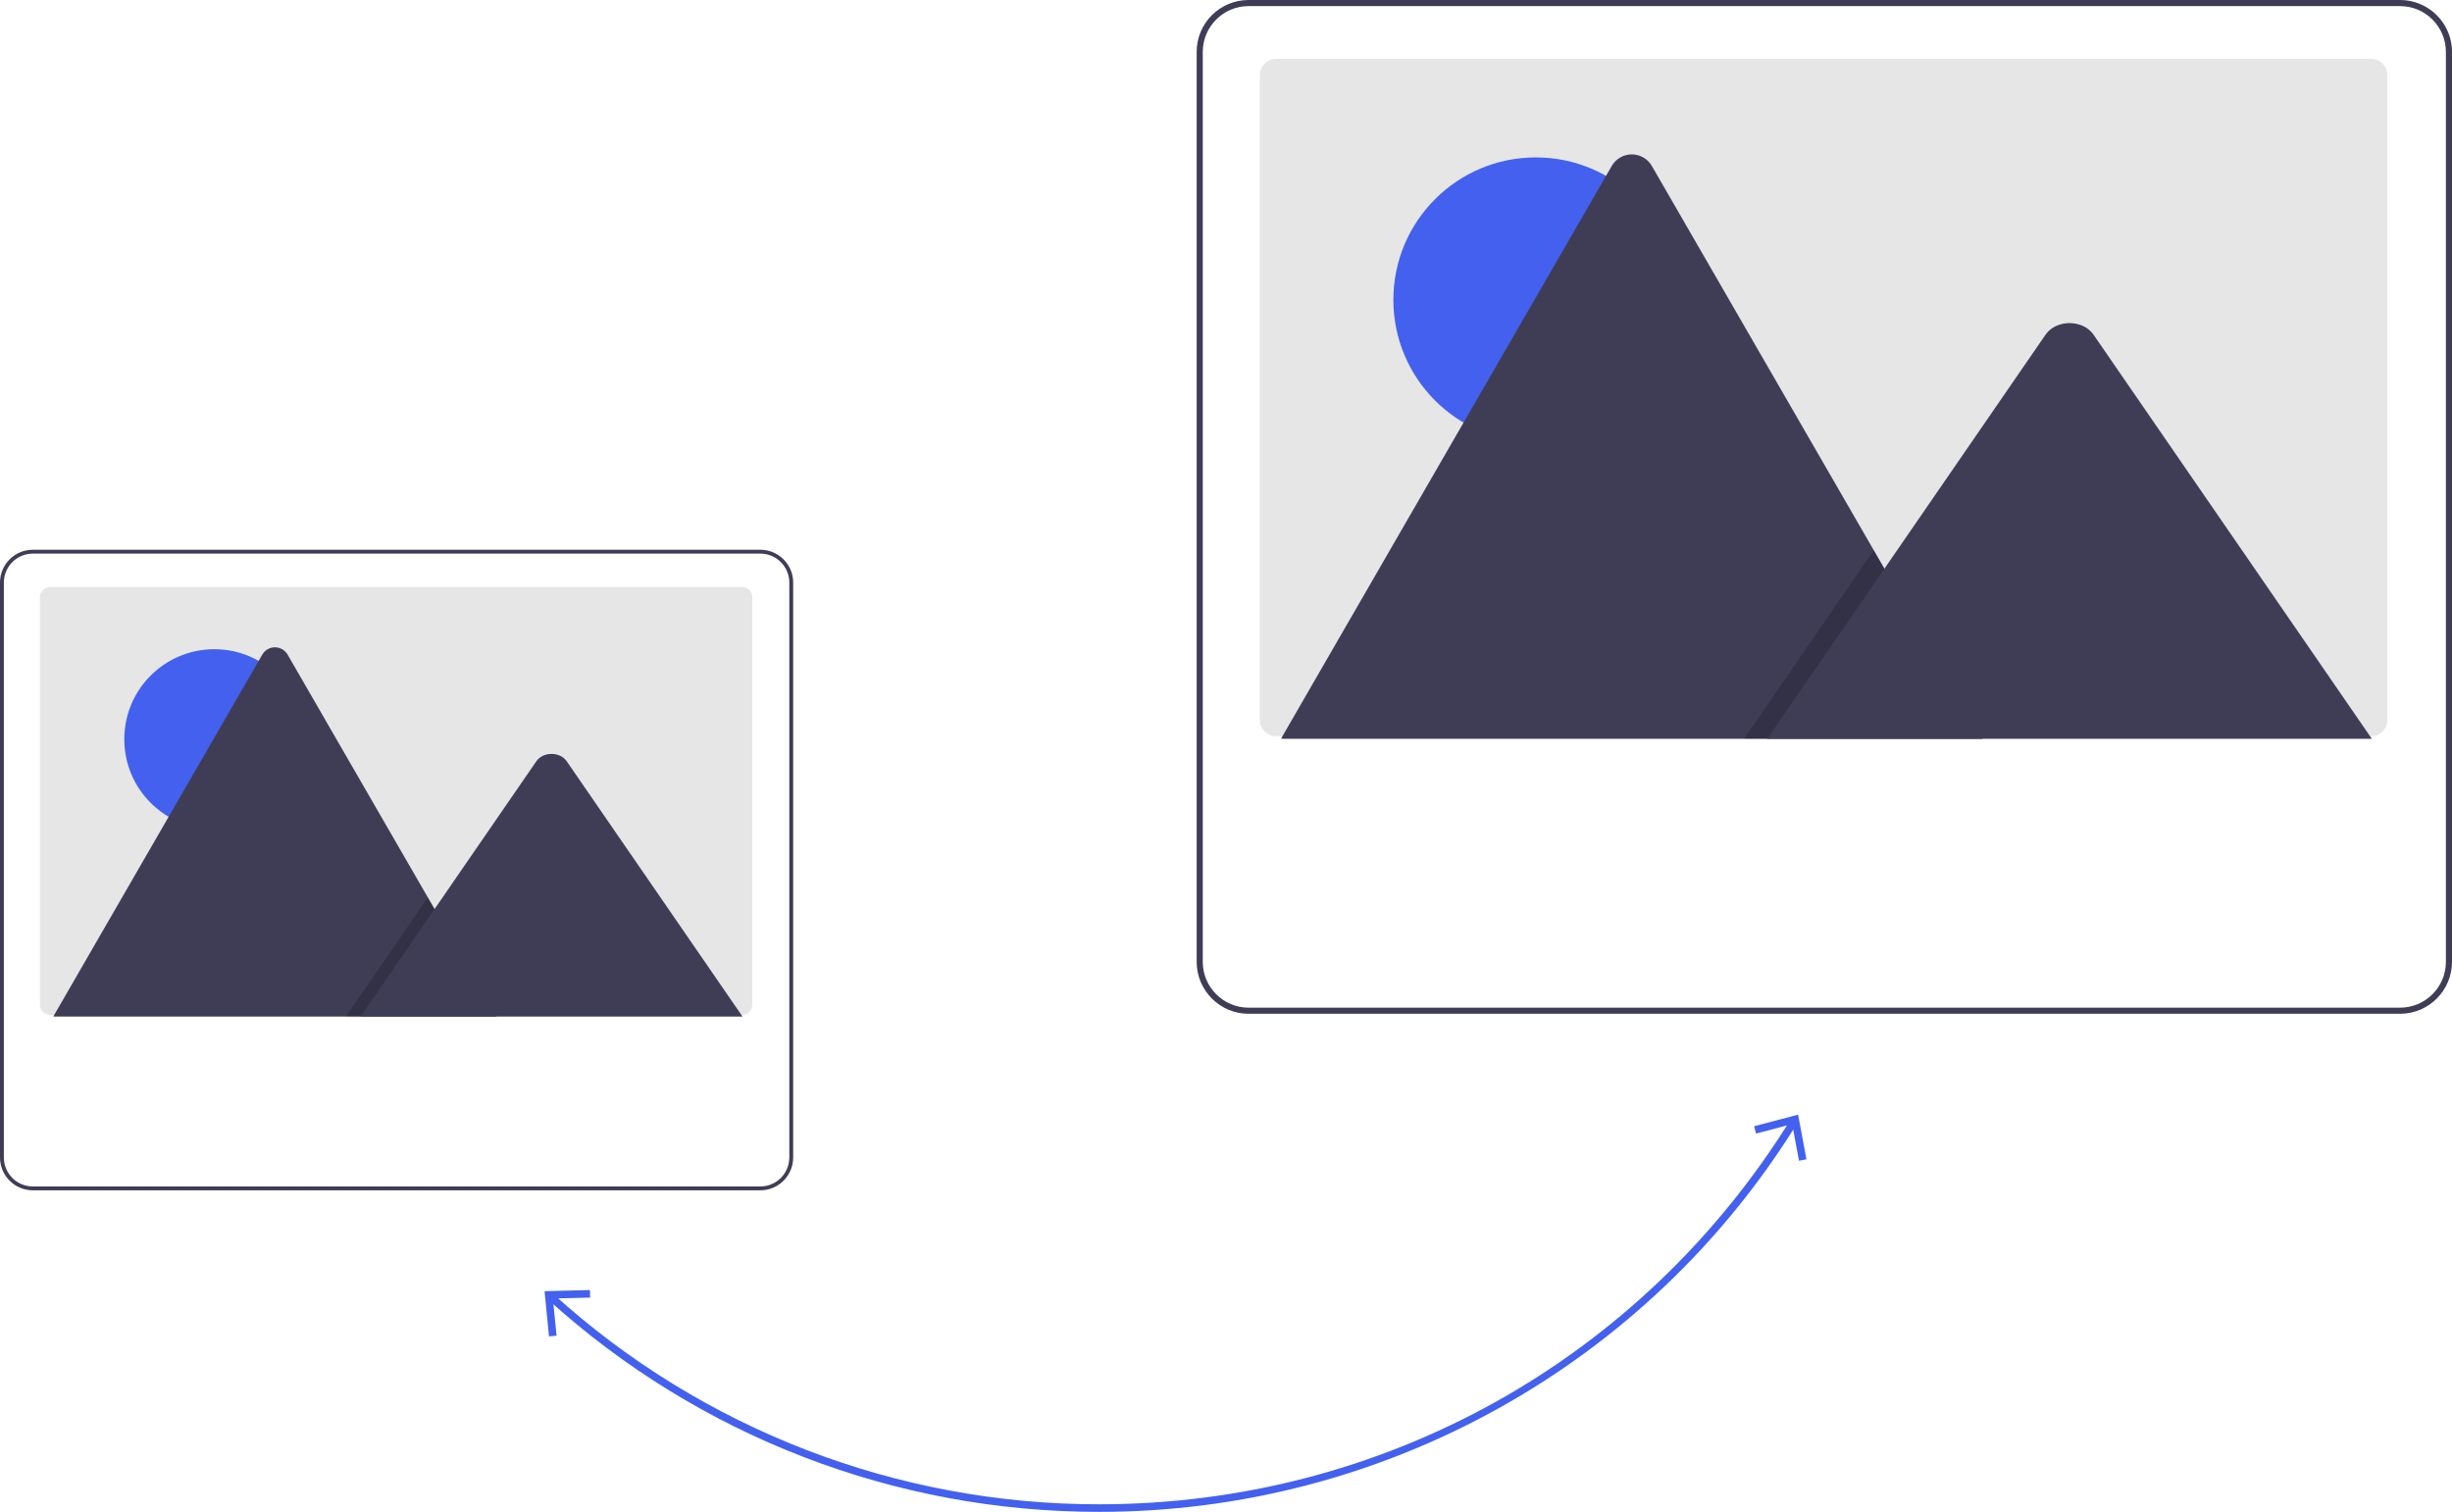
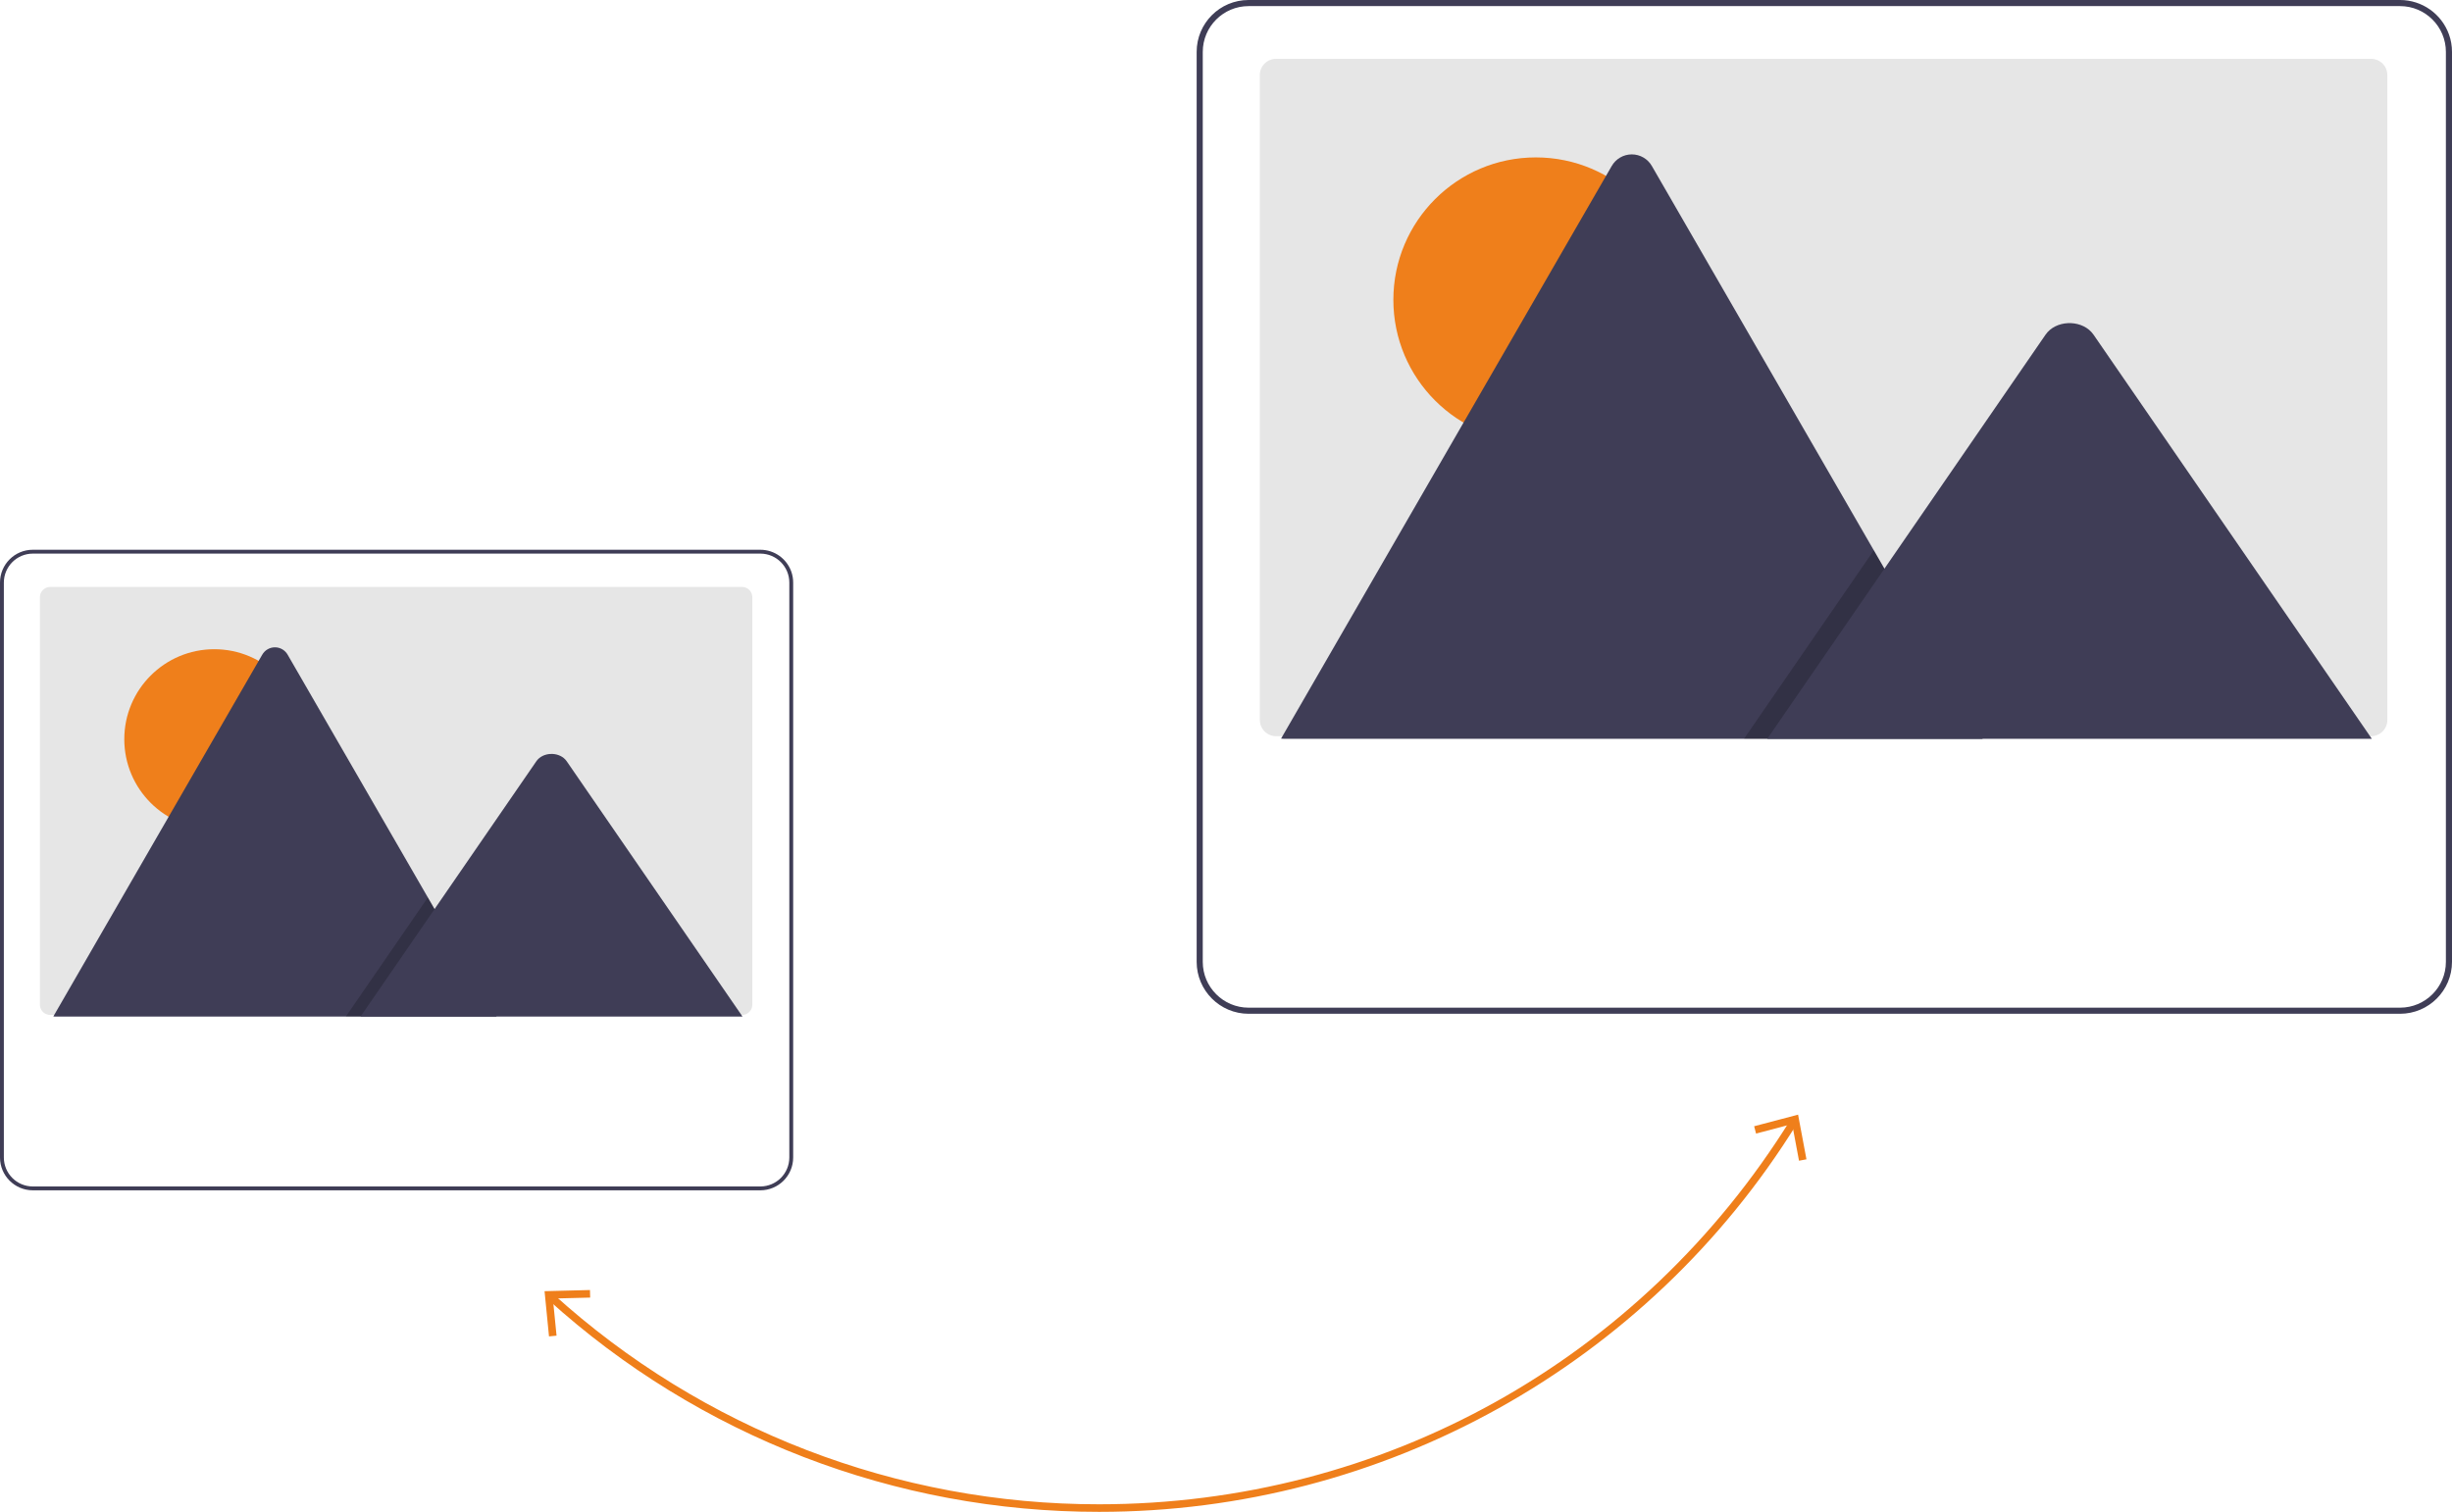
<svg xmlns="http://www.w3.org/2000/svg" data-name="Layer 1" width="972.048" height="599.5" viewBox="0 0 972.048 599.5">
-   <path d="M549.696,749.75a324.768,324.768,0,0,1-218.454-84.192,1.5,1.5,0,0,1,2.014-2.224A321.772,321.772,0,0,0,549.696,746.75c112.298,0,214.773-57.017,274.12-152.52a1.5,1.5,0,1,1,2.548,1.583,325.289,325.289,0,0,1-276.668,153.937Z" transform="translate(-113.9759 -150.25)" fill="#4361ee" />
-   <polygon points="695.395 446.595 696.159 449.499 710.46 445.722 713.183 460.263 716.134 459.707 712.814 441.998 695.395 446.595" fill="#4361ee" />
-   <polygon points="233.884 511.537 233.964 514.539 219.176 514.914 220.632 529.636 217.643 529.929 215.875 511.998 233.884 511.537" fill="#4361ee" />
+   <path d="M549.696,749.75a324.768,324.768,0,0,1-218.454-84.192,1.5,1.5,0,0,1,2.014-2.224A321.772,321.772,0,0,0,549.696,746.75c112.298,0,214.773-57.017,274.12-152.52a1.5,1.5,0,1,1,2.548,1.583,325.289,325.289,0,0,1-276.668,153.937Z" transform="translate(-113.9759 -150.25)" fill="#ef7f1b" />
+   <polygon points="695.395 446.595 696.159 449.499 710.46 445.722 713.183 460.263 716.134 459.707 712.814 441.998 695.395 446.595" fill="#ef7f1b" />
+   <polygon points="233.884 511.537 233.964 514.539 219.176 514.914 220.632 529.636 217.643 529.929 215.875 511.998 233.884 511.537" fill="#ef7f1b" />
  <path d="M412.219,387.061V548.638a4.067,4.067,0,0,1-4.065,4.068h-274.289a3.429,3.429,0,0,1-.583-.045,4.064,4.064,0,0,1-3.485-4.023V387.061a4.067,4.067,0,0,1,4.065-4.068H408.151a4.067,4.067,0,0,1,4.068,4.065Z" transform="translate(-113.9759 -150.25)" fill="#e6e6e6" />
-   <circle cx="84.961" cy="293.125" r="35.688" fill="#4361ee" />
+   <circle cx="84.961" cy="293.125" r="35.688" fill="#ef7f1b" />
  <path d="M310.851,553.354H135.775a3.569,3.569,0,0,1-.654-.052l82.803-143.426a5.798,5.798,0,0,1,10.092,0L283.587,506.126l2.662,4.606Z" transform="translate(-113.9759 -150.25)" fill="#3f3d56" />
  <polygon points="196.875 403.103 137.1 403.103 166.443 360.481 168.556 357.411 169.611 355.875 172.274 360.481 196.875 403.103" opacity="0.2" style="isolation:isolate" />
  <path d="M408.332,553.354H256.906l29.343-42.622,2.112-3.07,38.237-55.545c2.507-3.64,8.537-3.867,11.485-.687a6.912,6.912,0,0,1,.551.687Z" transform="translate(-113.9759 -150.25)" fill="#3f3d56" />
  <path d="M427.651,376.857a13.036,13.036,0,0,0-12.241-8.607H126.982a13.001,13.001,0,0,0-13.006,13.006V609.244a13.024,13.024,0,0,0,13.006,13.006H415.41a13.024,13.024,0,0,0,13.006-13.006V381.256A12.907,12.907,0,0,0,427.651,376.857ZM426.886,609.244a11.49,11.49,0,0,1-11.476,11.476H126.982A11.49,11.49,0,0,1,115.506,609.244V381.256a11.49,11.49,0,0,1,11.476-11.476H415.41a11.49,11.49,0,0,1,11.476,11.476Z" transform="translate(-113.9759 -150.25)" fill="#3f3d56" />
  <path d="M1060.39,180.022V435.746a6.436,6.436,0,0,1-6.434,6.438h-434.111a5.425,5.425,0,0,1-.923-.072,6.432,6.432,0,0,1-5.516-6.366V180.022a6.436,6.436,0,0,1,6.434-6.438h434.111a6.436,6.436,0,0,1,6.438,6.434Z" transform="translate(-113.9759 -150.25)" fill="#e6e6e6" />
-   <circle cx="608.857" cy="118.899" r="56.483" fill="#4361ee" />
+   <circle cx="608.857" cy="118.899" r="56.483" fill="#ef7f1b" />
  <path d="M899.957,443.209H622.869a5.65,5.65,0,0,1-1.035-.082L752.883,216.129a9.176,9.176,0,0,1,15.973,0l87.951,152.333,4.214,7.289Z" transform="translate(-113.9759 -150.25)" fill="#3f3d56" />
  <polygon points="785.981 292.959 691.377 292.959 737.818 225.502 741.161 220.643 742.832 218.212 747.045 225.502 785.981 292.959" opacity="0.2" style="isolation:isolate" />
  <path d="M1054.238,443.209H814.579l46.441-67.458,3.342-4.859,60.517-87.91c3.967-5.762,13.512-6.12,18.177-1.087a10.936,10.936,0,0,1,.871,1.087Z" transform="translate(-113.9759 -150.25)" fill="#3f3d56" />
  <path d="M1084.813,163.872a20.631,20.631,0,0,0-19.373-13.622H608.952a20.576,20.576,0,0,0-20.584,20.584V531.666A20.614,20.614,0,0,0,608.952,552.25h456.488a20.614,20.614,0,0,0,20.584-20.584V170.834A20.428,20.428,0,0,0,1084.813,163.872Zm-1.211,367.794a18.185,18.185,0,0,1-18.163,18.163H608.952a18.185,18.185,0,0,1-18.163-18.163V170.834a18.185,18.185,0,0,1,18.163-18.163h456.488a18.185,18.185,0,0,1,18.163,18.163Z" transform="translate(-113.9759 -150.25)" fill="#3f3d56" />
</svg>
